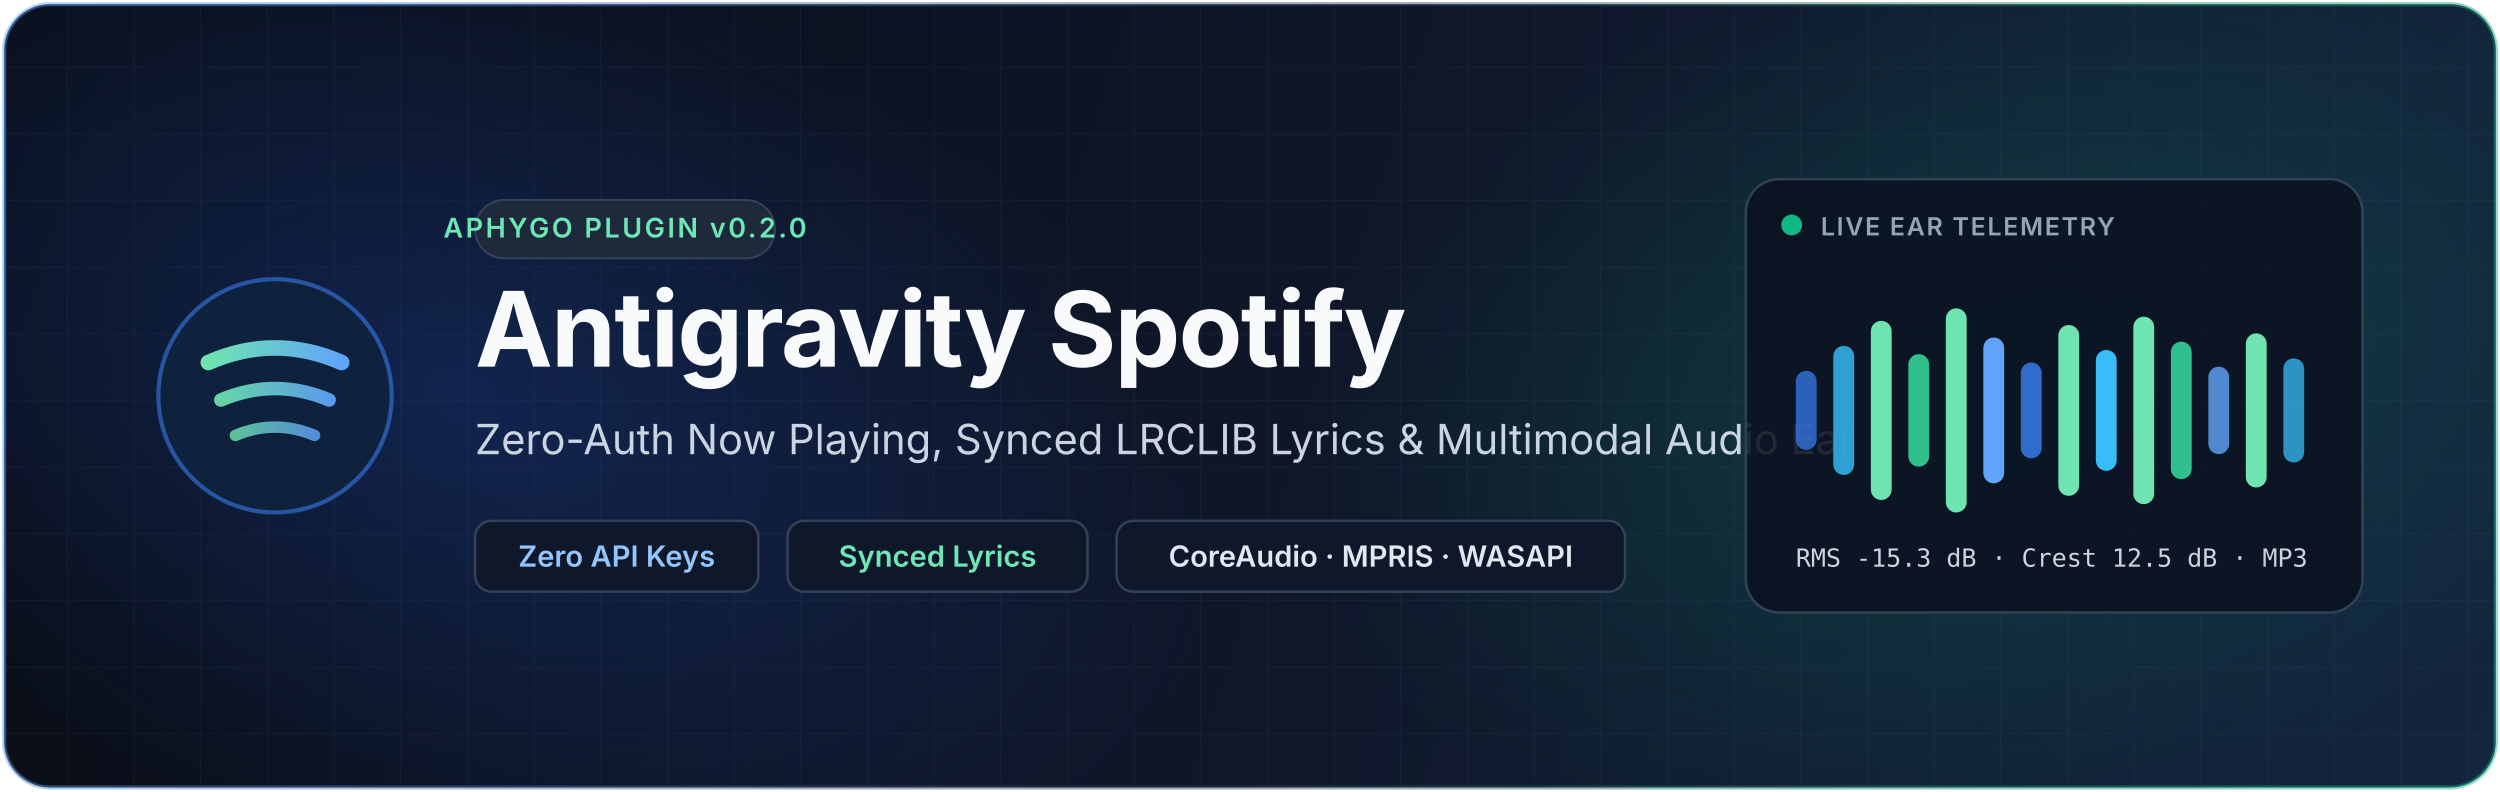
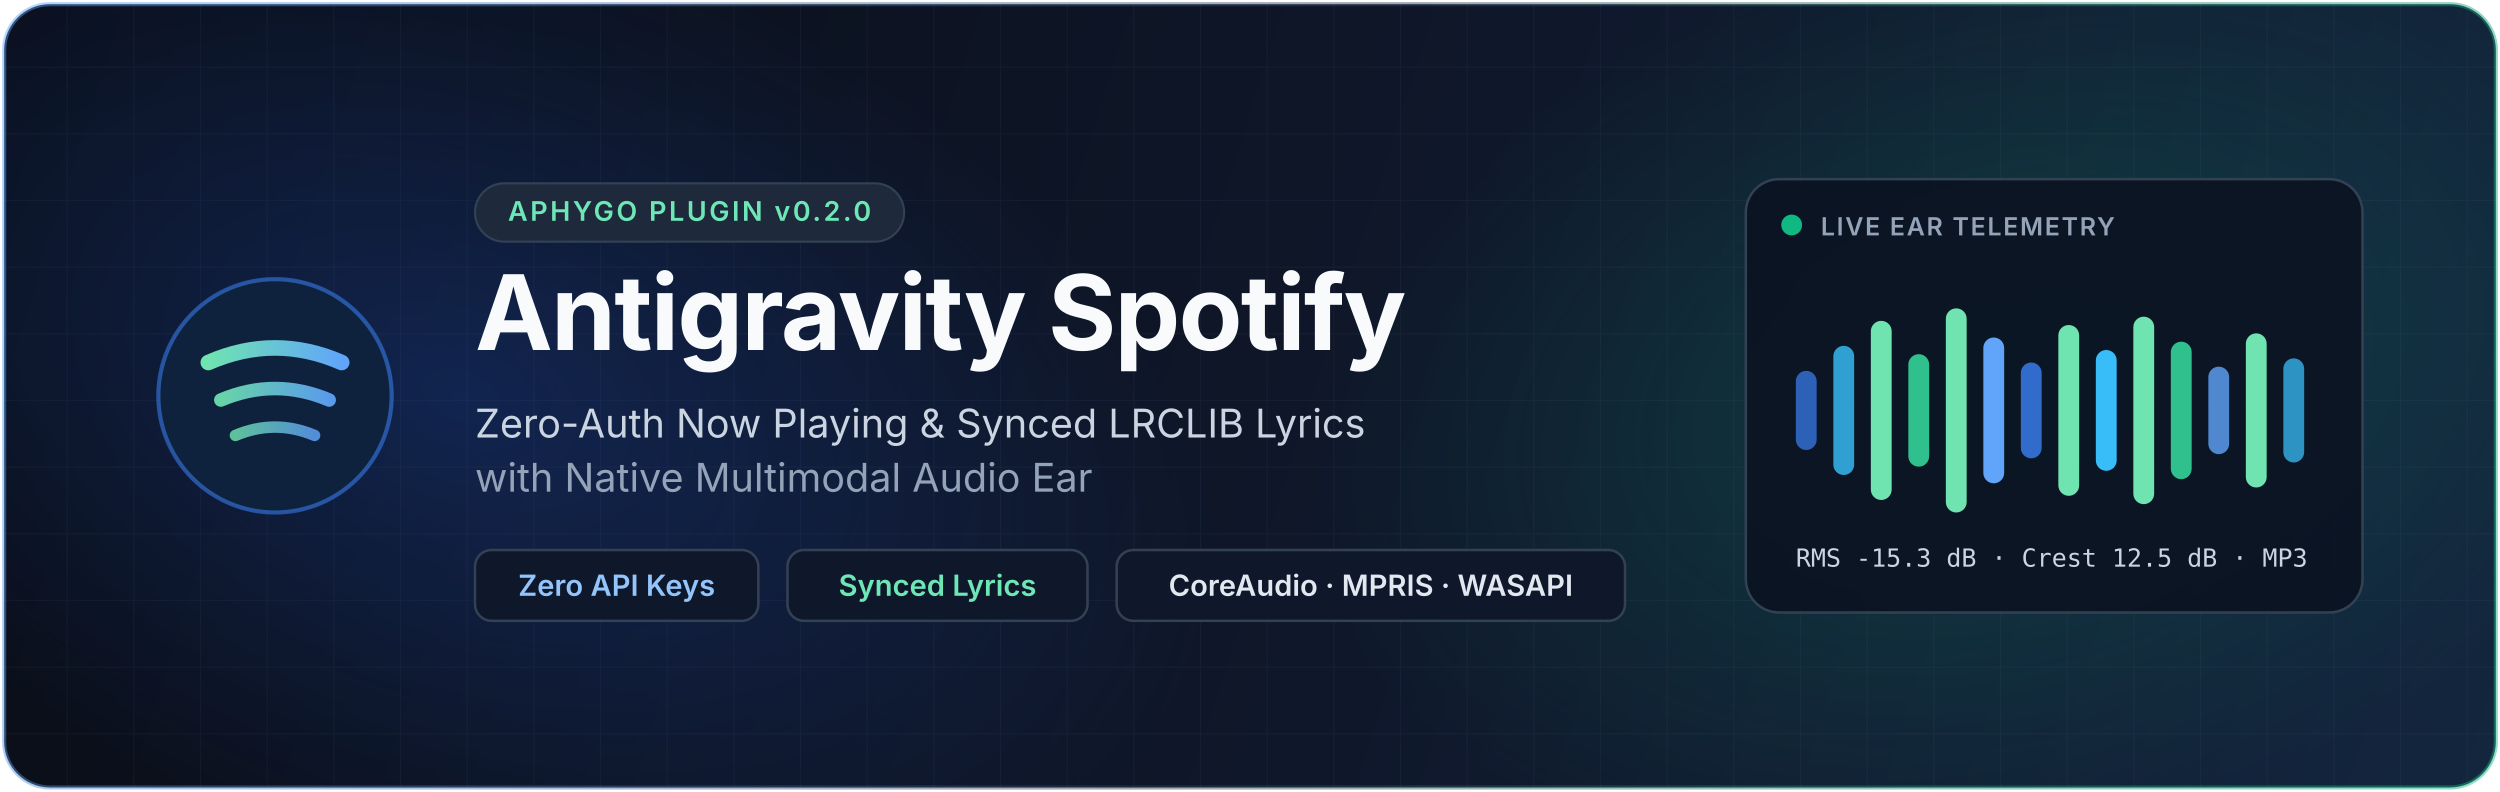
<svg xmlns="http://www.w3.org/2000/svg" viewBox="0 0 1200 380" width="1200" height="380" fill="none">
  <defs>
    <linearGradient id="bgGrad" x1="0" y1="0" x2="1200" y2="380" gradientUnits="userSpaceOnUse">
      <stop offset="0%" stop-color="#090D16" />
      <stop offset="55%" stop-color="#0F172A" />
      <stop offset="100%" stop-color="#13263E" />
    </linearGradient>
    <radialGradient id="duskGlow" cx="0" cy="0" r="1" gradientUnits="userSpaceOnUse" gradientTransform="translate(220 190) rotate(20) scale(380 230)">
      <stop offset="0%" stop-color="#2563EB" stop-opacity="0.24" />
      <stop offset="100%" stop-color="#2563EB" stop-opacity="0" />
    </radialGradient>
    <radialGradient id="mintGlow" cx="0" cy="0" r="1" gradientUnits="userSpaceOnUse" gradientTransform="translate(960 185) rotate(-15) scale(340 220)">
      <stop offset="0%" stop-color="#10B981" stop-opacity="0.20" />
      <stop offset="100%" stop-color="#10B981" stop-opacity="0" />
    </radialGradient>
    <linearGradient id="waveGrad" x1="0" y1="0" x2="1" y2="0">
      <stop offset="0%" stop-color="#6FE3B0" />
      <stop offset="100%" stop-color="#60A5FA" />
    </linearGradient>
    <linearGradient id="borderGrad" x1="0" y1="0" x2="1200" y2="380" gradientUnits="userSpaceOnUse">
      <stop offset="0%" stop-color="#60A5FA" stop-opacity="0.45" />
      <stop offset="50%" stop-color="#334155" stop-opacity="0.45" />
      <stop offset="100%" stop-color="#10B981" stop-opacity="0.45" />
    </linearGradient>
    <pattern id="grid" width="32" height="32" patternUnits="userSpaceOnUse">
      <path d="M 32 0 L 0 0 0 32" fill="none" stroke="#94A3B8" stroke-opacity="0.06" stroke-width="1" />
    </pattern>
  </defs>
  <rect x="2" y="2" width="1196" height="376" rx="22" fill="url(#bgGrad)" stroke="url(#borderGrad)" stroke-width="2" />
  <rect x="2" y="2" width="1196" height="376" rx="22" fill="url(#grid)" />
  <rect x="2" y="2" width="1196" height="376" rx="22" fill="url(#duskGlow)" />
  <rect x="2" y="2" width="1196" height="376" rx="22" fill="url(#mintGlow)" />
  <g transform="translate(68, 126)">
    <circle cx="64" cy="64" r="56" fill="#0F223D" stroke="#3B82F6" stroke-opacity="0.55" stroke-width="2" />
    <path d="M 32 48 Q 64 34 96 48" fill="none" stroke="url(#waveGrad)" stroke-width="7.5" stroke-linecap="round" />
    <path d="M 38 66 Q 64 55 90 66" fill="none" stroke="url(#waveGrad)" stroke-width="6.5" stroke-linecap="round" opacity="0.92" />
    <path d="M 45 83 Q 64 75 83 83" fill="none" stroke="url(#waveGrad)" stroke-width="5.5" stroke-linecap="round" opacity="0.82" />
  </g>
  <g font-family="system-ui, -apple-system, 'Segoe UI', sans-serif">
-     <rect x="228" y="96" width="144" height="28" rx="14" fill="#1E293B" stroke="#334155" stroke-width="1" />
-     <text x="300" y="114" text-anchor="middle" fill="#6EE7B7" font-size="13" font-weight="600" letter-spacing="1.2">APHYGO PLUGIN v0.2.0</text>
-     <text x="228" y="176" fill="#F8FAFC" font-size="50" font-weight="700" letter-spacing="-0.8">Antigravity Spotify</text>
-     <text x="228" y="218" fill="#CBD5E1" font-size="20" font-weight="400">Zero-Auth Now Playing, Synced LRCLIB Lyrics &amp; Multimodal Audio Ear</text>
-     <g transform="translate(228, 250)">
+     <rect x="228" y="88" width="206" height="28" rx="14" fill="#1E293B" stroke="#334155" stroke-width="1" />
+     <text x="331" y="106" text-anchor="middle" fill="#6EE7B7" font-size="13" font-weight="600" letter-spacing="1.2">APHYGO PLUGIN v0.2.0</text>
+     <text x="228" y="168" fill="#F8FAFC" font-size="50" font-weight="700" letter-spacing="-0.8">Antigravity Spotify</text>
+     <text x="228" y="210" fill="#CBD5E1" font-size="19" font-weight="400">Zero-Auth Now Playing &amp; Synced LRCLIB Lyrics</text>
+     <text x="228" y="236" fill="#94A3B8" font-size="19" font-weight="400">with Native Multimodal Audio Ear</text>
+     <g transform="translate(228, 264)">
      <rect x="0" y="0" width="136" height="34" rx="8" fill="#0F172A" stroke="#334155" stroke-width="1.2" />
      <text x="68" y="22" text-anchor="middle" fill="#93C5FD" font-size="14" font-weight="600">Zero API Keys</text>
      <rect x="150" y="0" width="144" height="34" rx="8" fill="#0F172A" stroke="#334155" stroke-width="1.2" />
      <text x="222" y="22" text-anchor="middle" fill="#6EE7B7" font-size="14" font-weight="600">Synced Lyrics</text>
      <rect x="308" y="0" width="244" height="34" rx="8" fill="#0F172A" stroke="#334155" stroke-width="1.2" />
      <text x="430" y="22" text-anchor="middle" fill="#E2E8F0" font-size="14" font-weight="600">CoreAudio · MPRIS · WASAPI</text>
    </g>
  </g>
  <g transform="translate(838, 86)">
    <rect x="0" y="0" width="296" height="208" rx="16" fill="#0B1220" fill-opacity="0.88" stroke="#334155" stroke-width="1.2" />
    <circle cx="22" cy="22" r="5" fill="#10B981" />
    <text x="36" y="27" fill="#94A3B8" font-family="system-ui, -apple-system, 'Segoe UI', sans-serif" font-size="12" font-weight="600" letter-spacing="0.8">LIVE EAR TELEMETRY</text>
    <g transform="translate(24, 58)">
      <rect x="0" y="34" width="10" height="38" rx="5" fill="#3B82F6" opacity="0.7" />
      <rect x="18" y="22" width="10" height="62" rx="5" fill="#38BDF8" opacity="0.82" />
      <rect x="36" y="10" width="10" height="86" rx="5" fill="#6FE3B0" />
      <rect x="54" y="26" width="10" height="54" rx="5" fill="#34D399" opacity="0.9" />
      <rect x="72" y="4" width="10" height="98" rx="5" fill="#6FE3B0" />
      <rect x="90" y="18" width="10" height="70" rx="5" fill="#60A5FA" />
      <rect x="108" y="30" width="10" height="46" rx="5" fill="#3B82F6" opacity="0.8" />
      <rect x="126" y="12" width="10" height="82" rx="5" fill="#6FE3B0" />
      <rect x="144" y="24" width="10" height="58" rx="5" fill="#38BDF8" />
      <rect x="162" y="8" width="10" height="90" rx="5" fill="#6FE3B0" />
      <rect x="180" y="20" width="10" height="66" rx="5" fill="#34D399" opacity="0.9" />
      <rect x="198" y="32" width="10" height="42" rx="5" fill="#60A5FA" opacity="0.8" />
      <rect x="216" y="16" width="10" height="74" rx="5" fill="#6FE3B0" />
      <rect x="234" y="28" width="10" height="50" rx="5" fill="#38BDF8" opacity="0.75" />
    </g>
    <text x="24" y="186" fill="#CBD5E1" font-family="ui-monospace, SFMono-Regular, Menlo, monospace" font-size="12">RMS -15.3 dB · Crest 12.5 dB · MP3</text>
  </g>
</svg>
